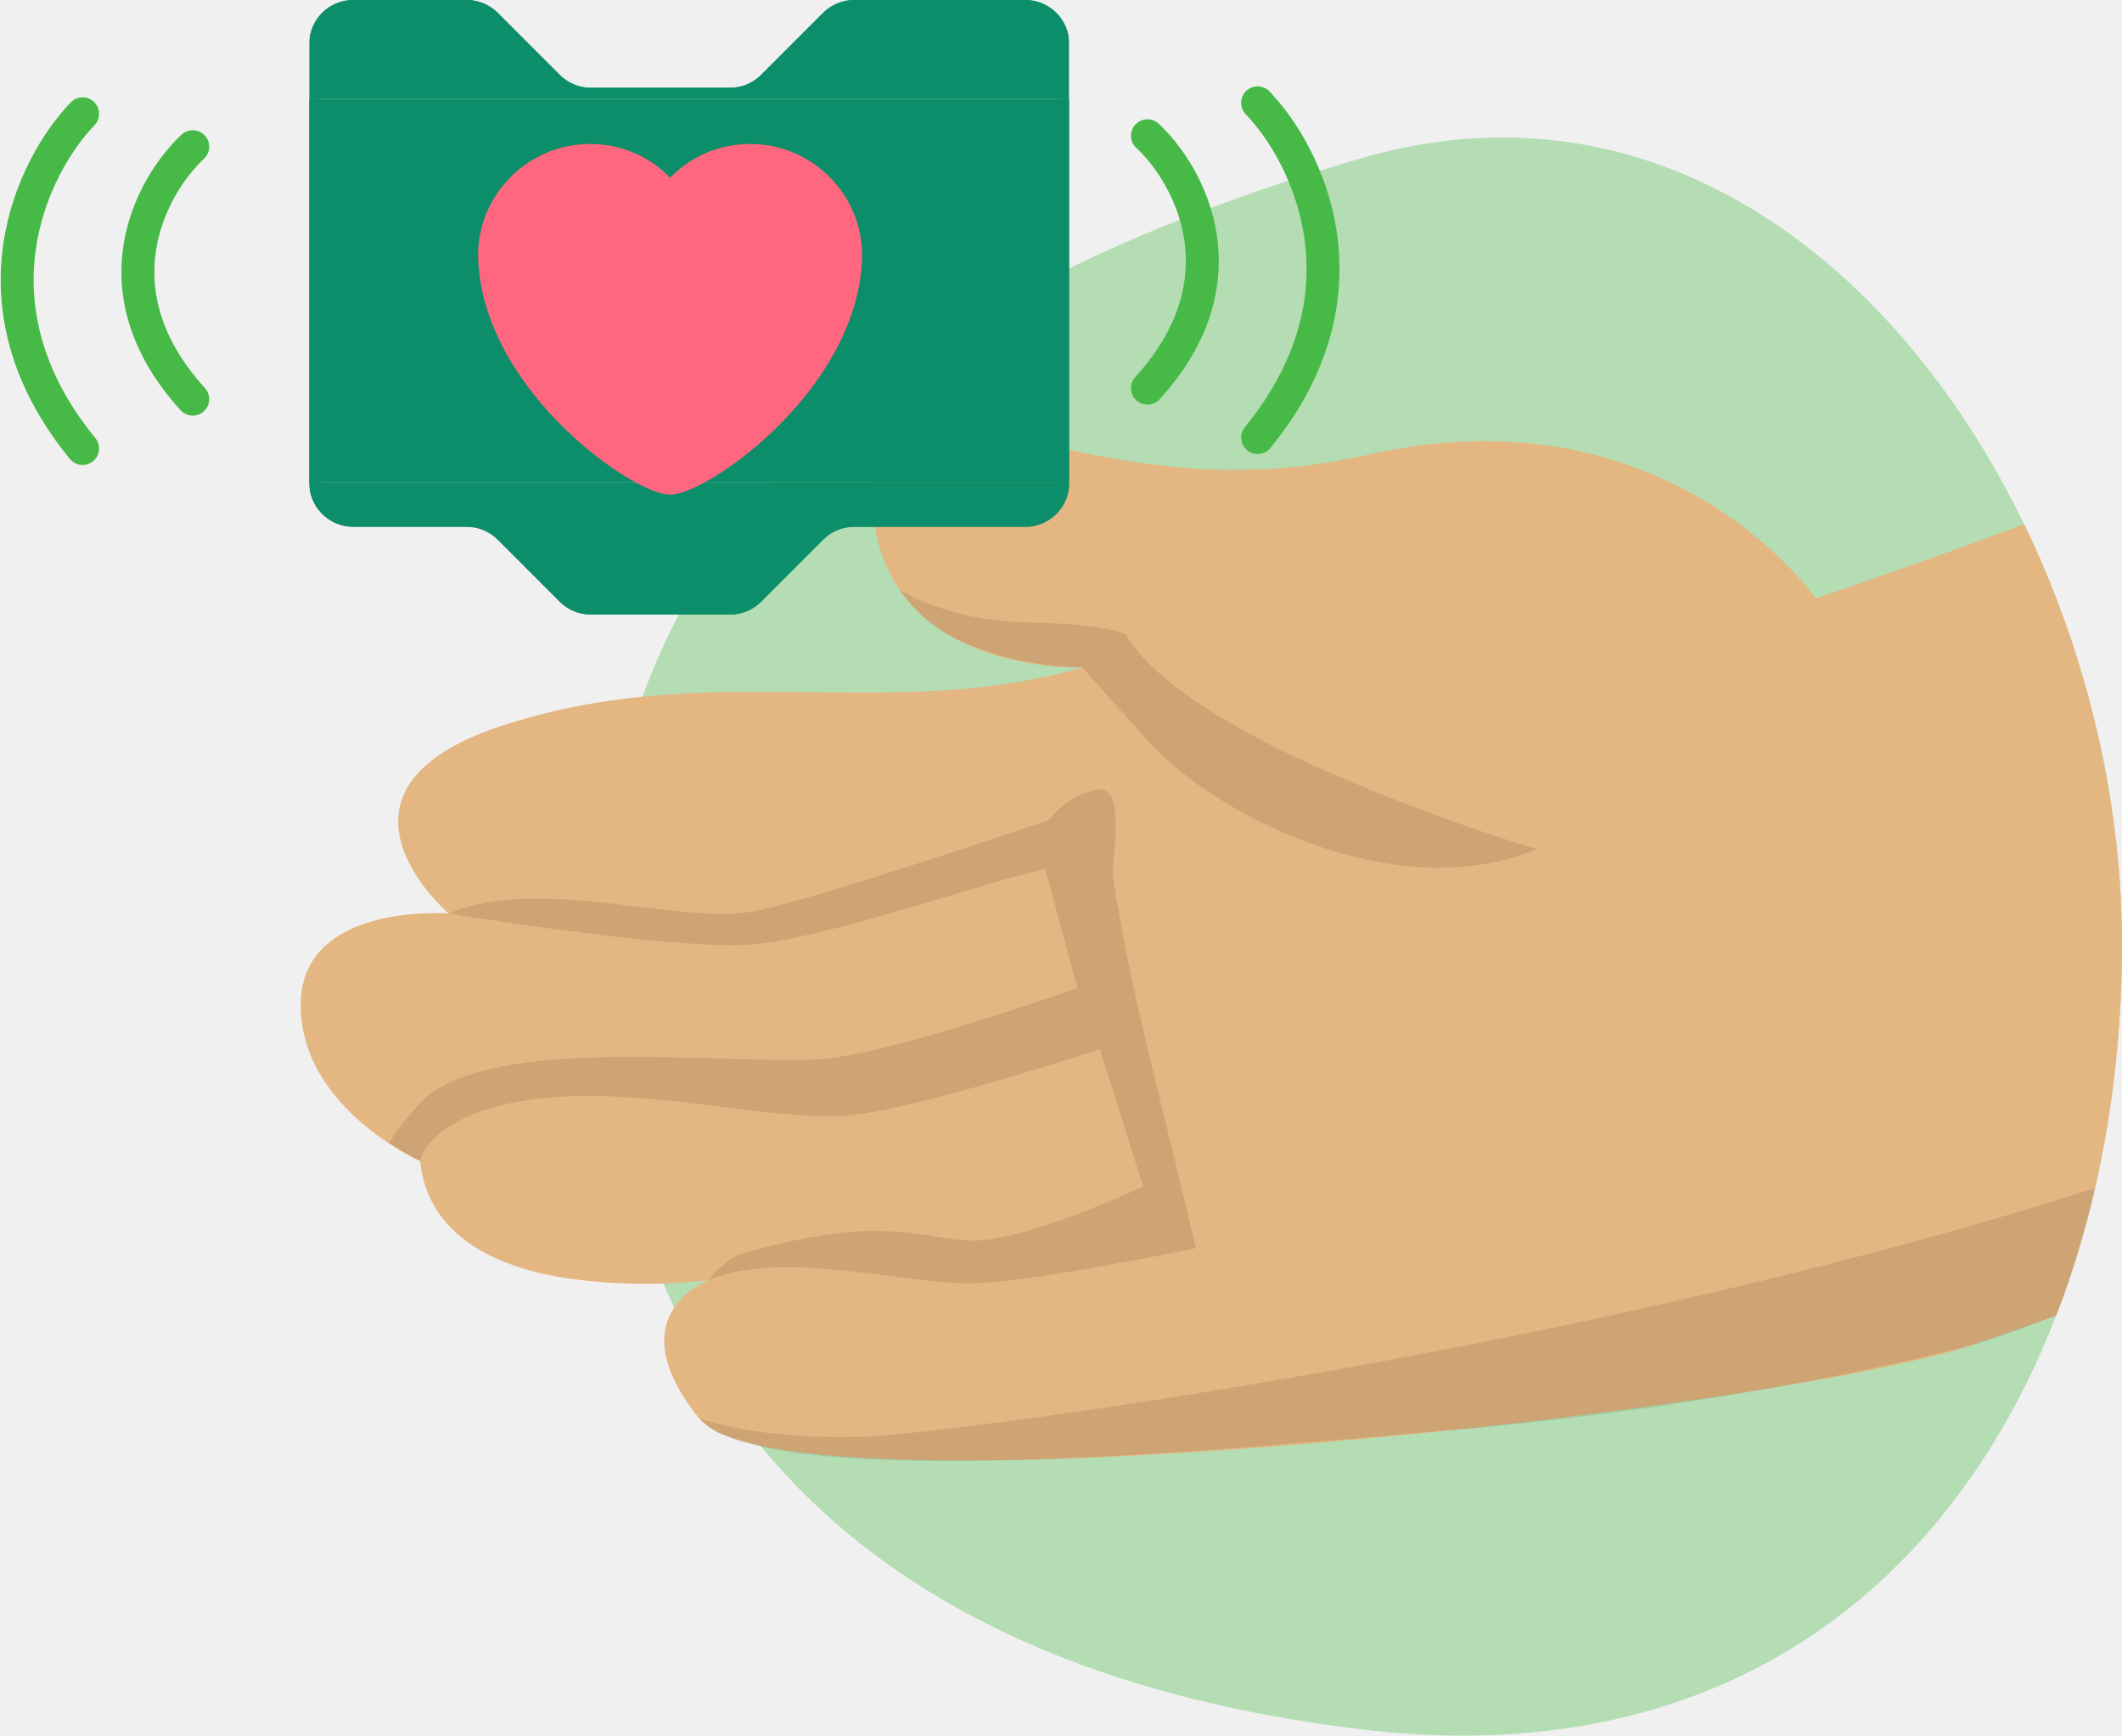
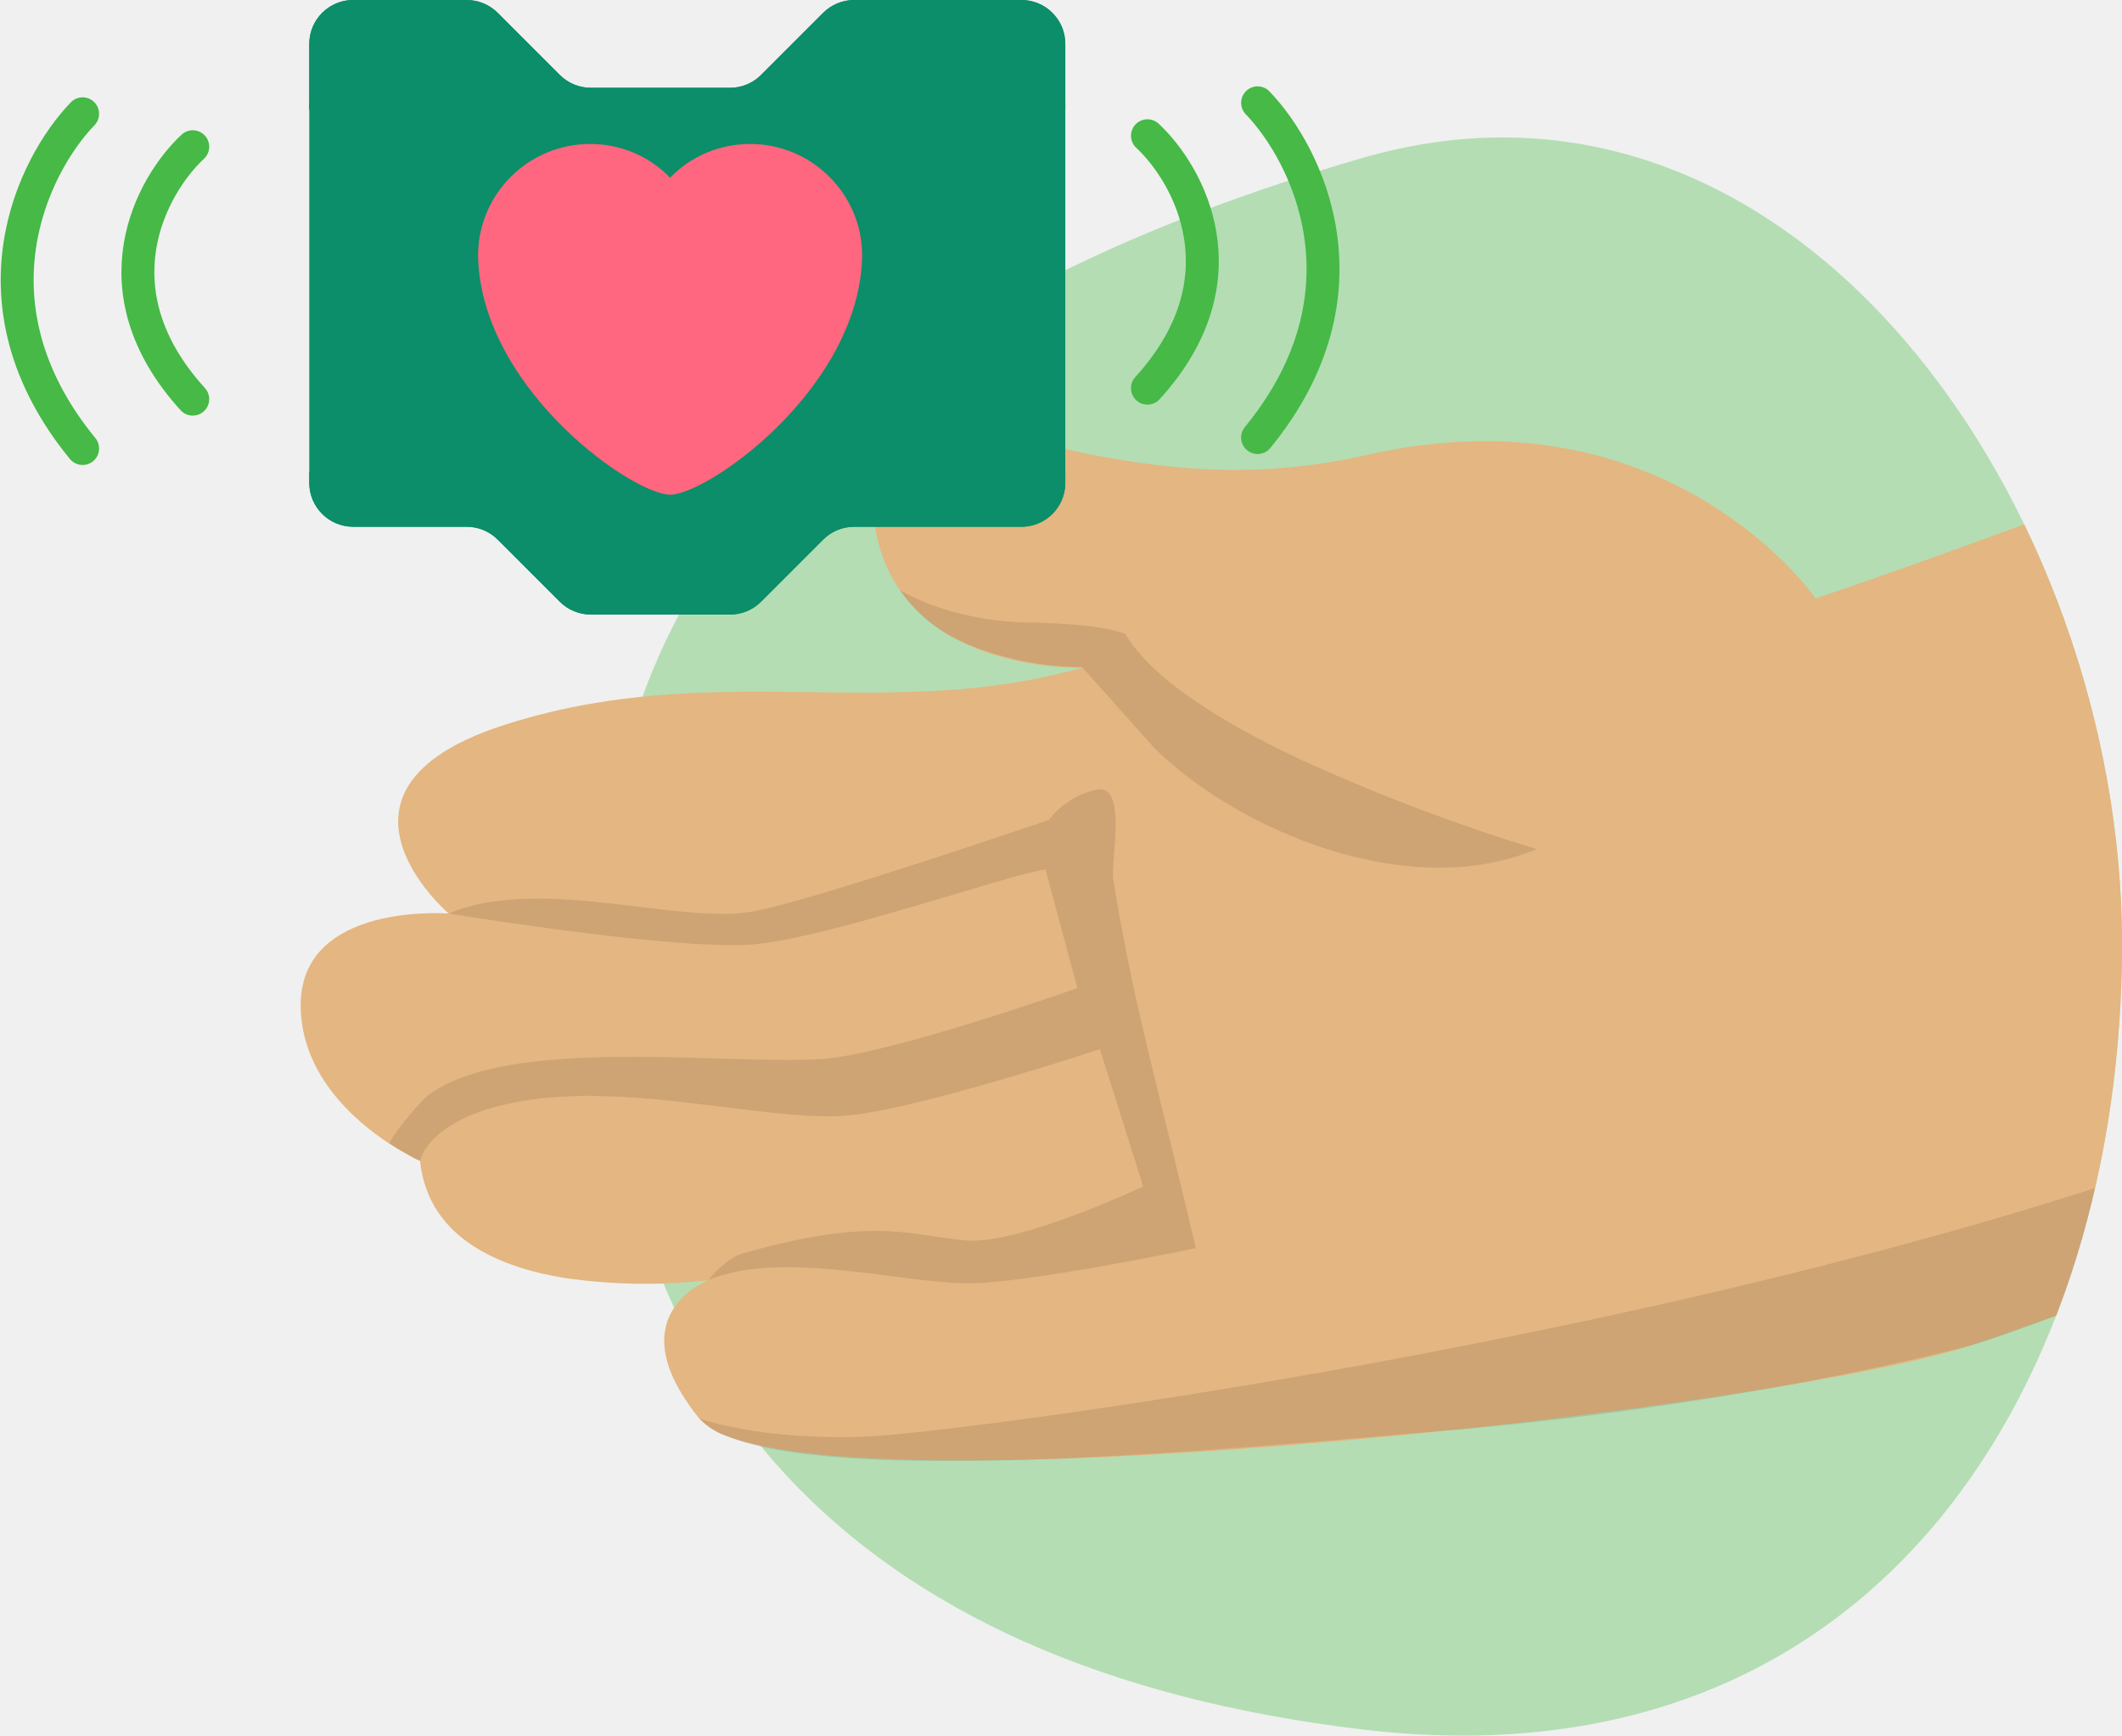
<svg xmlns="http://www.w3.org/2000/svg" width="247" height="202" viewBox="0 0 247 202" fill="none">
  <path opacity="0.4" d="M247 109.842C247 160.34 218.901 208.503 158.5 201.278C98.099 194.052 70 160.34 70 109.842C70 59.343 107.816 33.136 158.5 18.406C209.184 3.677 247 59.343 247 109.842Z" fill="#59C059" />
  <mask id="mask0_234_6944" style="mask-type:alpha" maskUnits="userSpaceOnUse" x="-18" y="16" width="265" height="186">
    <path fill-rule="evenodd" clip-rule="evenodd" d="M120.75 191.724C107.566 199.852 90.87 203.714 70.5 201.278C10.099 194.052 -18 160.34 -18 109.842C-18 59.343 19.816 33.136 70.5 18.406C91.479 12.309 110.254 18.273 125.055 30.94C135.265 26.009 146.523 21.887 158.5 18.406C209.184 3.676 247 59.343 247 109.842C247 160.34 218.901 208.503 158.5 201.278C144.099 199.555 131.535 196.326 120.75 191.724Z" fill="#59C059" />
  </mask>
  <g mask="url(#mask0_234_6944)">
    <path d="M52.22 106.321C52.22 106.321 35.02 104.955 35 116.962C35 124.998 41.205 130.411 45.325 133.11L45.462 133.185C46.357 133.78 47.156 134.231 47.758 134.552L47.942 134.654C48.42 134.9 48.742 135.051 48.851 135.099H48.892C49.801 143.846 57.666 147.4 65.558 148.712C71.163 149.542 76.853 149.638 82.484 148.999C81.958 149.197 71.885 153.277 81.356 165.044C82.214 165.983 83.295 166.688 84.499 167.095L84.773 167.204C90.649 169.418 102.416 170.156 116.889 169.938H117.265C130.562 169.712 146.107 168.66 161.407 167.204C163.853 166.978 166.293 166.726 168.718 166.459H168.957C182.87 164.983 196.229 163.193 207.121 161.388L207.62 161.3C217.418 159.666 225.167 158.012 229.424 156.584C232.984 155.395 236.797 154.042 240.747 152.607C247.518 150.14 254.666 147.406 261.52 144.714C261.538 144.649 261.552 144.583 261.561 144.516C262.374 140.251 263.009 135.891 263.426 131.442C265.254 112.519 262.969 93.424 256.73 75.466C254.229 68.284 251.816 61.737 249.5 55.764C247.648 56.496 245.735 57.241 243.767 57.986C224.832 65.127 211.35 69.658 211.35 69.658C211.35 69.658 194.268 44.885 159.056 52.963C152.019 54.563 144.776 55.058 137.586 54.432C132.647 53.979 127.746 53.171 122.922 52.013C122.898 52.017 122.872 52.017 122.847 52.013C120.982 51.589 119.239 51.152 117.599 50.762C107.842 48.404 102.143 47.345 101.623 56.079C101.589 56.619 101.582 57.206 101.589 57.822C101.6 58.834 101.673 59.845 101.808 60.849C101.808 60.849 101.808 60.883 101.808 60.904C102.172 63.816 103.249 66.593 104.944 68.988C106.72 71.382 109.048 73.311 111.73 74.612L111.798 74.646C117.695 77.606 124.234 77.715 125.69 77.701H125.984C106.393 83.278 88.804 78.446 68.892 81.883C65.621 82.44 62.391 83.216 59.224 84.207C35.144 91.663 52.22 106.321 52.22 106.321Z" fill="#E4B681" />
    <path opacity="0.1" d="M70.799 123.024C80.031 122.86 89.727 123.633 95.624 123.257C103.557 122.744 125.41 114.995 125.41 114.995L121.686 101.177C116.732 101.976 96.335 109.199 87.561 109.924C84.083 110.204 77.872 109.712 71.612 109.008C61.964 107.915 52.206 106.322 52.206 106.322C57.823 103.972 64.889 104.443 71.585 105.208C77.591 105.892 83.29 106.808 87.404 106.124C93.95 105.044 122.096 95.429 122.096 95.429C123.465 93.629 125.433 92.379 127.644 91.903C131.3 91.151 129.257 100.35 129.565 102.277C131.888 116.539 134.156 123.94 139.199 145.262C139.199 145.262 119.158 149.478 112.365 149.362C104.897 149.273 90.718 145.46 82.498 148.979C82.982 148.287 83.575 147.678 84.254 147.175C84.884 146.582 85.638 146.136 86.461 145.87C101.993 141.496 105.99 143.82 112.427 144.373C118.577 144.92 133.07 138.093 133.07 138.093L128.027 122.109C128.027 122.109 105.703 129.482 97.961 129.885C90.93 130.248 80.325 127.835 70.232 127.576C67.509 127.48 64.783 127.603 62.08 127.945C49.972 129.585 48.885 135.086 48.885 135.086H48.844C48.53 134.962 48.226 134.813 47.935 134.642L47.751 134.539C46.938 134.088 45.954 133.487 45.53 133.227L45.455 133.173L45.318 133.097C46.207 131.177 49.418 127.835 49.418 127.835C53.675 124.2 62.032 123.188 70.799 123.024ZM119.663 72.454C128.915 72.597 131.013 73.821 131.013 73.821C134.136 79.103 142.377 84.14 151.157 88.295C160.146 92.421 169.404 95.938 178.866 98.819C170.926 102.181 161.516 101.327 153.002 98.327C145.575 95.716 138.83 91.493 134.341 87.031L125.95 77.641H125.321C120.859 77.528 116.457 76.587 112.338 74.866L111.778 74.593L111.709 74.559C108.995 73.31 106.655 71.371 104.924 68.934L104.753 68.682C104.753 68.682 110.432 72.31 119.677 72.447L119.663 72.454ZM130.733 83.238C130.702 83.21 130.672 83.18 130.644 83.149C130.261 82.766 129.681 82.117 129.059 81.379C129.565 81.946 130.138 82.568 130.747 83.231L130.733 83.238Z" fill="black" />
    <path opacity="0.1" d="M81.356 165.067C82.245 165.968 83.317 166.668 84.5 167.117L84.773 167.226C90.984 169.707 103.038 170.274 116.889 169.96H117.265C131.614 169.598 147.864 168.265 161.393 167.096L168.718 166.454H168.958C183.724 165.176 196.735 163.256 207.121 161.383L207.62 161.295C217.74 159.449 225.297 157.659 229.424 156.579C231.222 156.114 235.356 154.638 240.747 152.602C246.658 150.367 254.065 147.476 261.561 144.511C262.374 140.246 263.009 135.886 263.426 131.437C231.365 143.738 192.047 152.704 160.02 158.602C129.906 164.144 106.229 166.96 101.063 167.192C88.306 167.705 81.356 165.067 81.356 165.067Z" fill="black" />
  </g>
-   <g clip-path="url(#clip0_234_6944)">
-     <g filter="url(#filter0_d_234_6944)">
-       <mask id="path-6-inside-1_234_6944" fill="white">
-         <path fill-rule="evenodd" clip-rule="evenodd" d="M41.109 0C38.288 0 36 2.287 36 5.109V12.773H67.933H99.865H124.454V5.109C124.454 2.287 122.166 0 119.345 0H99.865H99.427C98.072 0 96.773 0.538 95.814 1.496L88.589 8.722C87.631 9.68 86.331 10.219 84.976 10.219H68.772C67.417 10.219 66.117 9.68 65.159 8.722L57.933 1.496C56.975 0.538 55.676 0 54.321 0H41.109Z" />
-       </mask>
-       <path fill-rule="evenodd" clip-rule="evenodd" d="M41.109 0C38.288 0 36 2.287 36 5.109V12.773H67.933H99.865H124.454V5.109C124.454 2.287 122.166 0 119.345 0H99.865H99.427C98.072 0 96.773 0.538 95.814 1.496L88.589 8.722C87.631 9.68 86.331 10.219 84.976 10.219H68.772C67.417 10.219 66.117 9.68 65.159 8.722L57.933 1.496C56.975 0.538 55.676 0 54.321 0H41.109Z" fill="#0B8E69" />
-       <path d="M36 12.773H34.723V14.05H36V12.773ZM124.454 12.773V14.05H125.731V12.773H124.454ZM95.814 1.496L94.911 0.593V0.593L95.814 1.496ZM88.589 8.722L87.686 7.819L88.589 8.722ZM65.159 8.722L66.062 7.819L66.062 7.819L65.159 8.722ZM57.933 1.496L58.837 0.593V0.593L57.933 1.496ZM37.277 5.109C37.277 2.993 38.993 1.277 41.109 1.277V-1.277C37.582 -1.277 34.723 1.582 34.723 5.109H37.277ZM37.277 12.773V5.109H34.723V12.773H37.277ZM67.933 11.496H36V14.05H67.933V11.496ZM99.865 11.496H67.933V14.05H99.865V11.496ZM124.454 11.496H99.865V14.05H124.454V11.496ZM123.176 5.109V12.773H125.731V5.109H123.176ZM119.345 1.277C121.461 1.277 123.176 2.993 123.176 5.109H125.731C125.731 1.582 122.872 -1.277 119.345 -1.277V1.277ZM99.865 1.277H119.345V-1.277H99.865V1.277ZM99.427 1.277H99.865V-1.277H99.427V1.277ZM96.718 2.4C97.436 1.681 98.411 1.277 99.427 1.277V-1.277C97.733 -1.277 96.109 -0.604 94.911 0.593L96.718 2.4ZM89.492 9.625L96.718 2.4L94.911 0.593L87.686 7.819L89.492 9.625ZM84.976 11.496C86.67 11.496 88.294 10.823 89.492 9.625L87.686 7.819C86.967 8.537 85.992 8.941 84.976 8.941V11.496ZM68.772 11.496H84.976V8.941H68.772V11.496ZM64.256 9.625C65.454 10.823 67.078 11.496 68.772 11.496V8.941C67.755 8.941 66.781 8.537 66.062 7.819L64.256 9.625ZM57.03 2.4L64.256 9.625L66.062 7.819L58.837 0.593L57.03 2.4ZM54.321 1.277C55.337 1.277 56.312 1.681 57.03 2.4L58.837 0.593C57.639 -0.604 56.014 -1.277 54.321 -1.277V1.277ZM41.109 1.277H54.321V-1.277H41.109V1.277Z" fill="#0B8E69" mask="url(#path-6-inside-1_234_6944)" />
-     </g>
-   </g>
-   <rect width="88.437" height="44.706" transform="translate(36 11.4958)" fill="#0B8E69" />
-   <line y1="-0.639" x2="44.706" y2="-0.639" transform="matrix(-1.19249e-08 -1 -1 1.19249e-08 36 56.2016)" stroke="#0B8E69" stroke-width="1.277" />
-   <path d="M47.322 28.228V38.794H50.224V34.032C50.224 33.555 50.272 33.113 50.367 32.704C50.462 32.295 50.619 31.941 50.837 31.641C51.069 31.328 51.368 31.082 51.736 30.905C52.104 30.728 52.554 30.64 53.085 30.64C53.262 30.64 53.446 30.653 53.637 30.681C53.828 30.694 53.991 30.715 54.127 30.742V28.044C53.896 27.976 53.685 27.942 53.494 27.942C53.126 27.942 52.772 27.997 52.431 28.105C52.09 28.215 51.77 28.371 51.471 28.576C51.171 28.766 50.905 29.005 50.673 29.291C50.442 29.563 50.258 29.863 50.122 30.19H50.081V28.228H47.322ZM62.018 32.377H57.297C57.311 32.172 57.352 31.941 57.42 31.682C57.501 31.423 57.631 31.178 57.808 30.946C57.999 30.715 58.244 30.524 58.544 30.374C58.857 30.21 59.245 30.129 59.709 30.129C60.417 30.129 60.942 30.32 61.282 30.701C61.636 31.082 61.882 31.641 62.018 32.377ZM57.297 34.216H64.92C64.975 33.399 64.906 32.615 64.716 31.866C64.525 31.117 64.212 30.449 63.776 29.863C63.353 29.277 62.808 28.814 62.141 28.473C61.473 28.119 60.69 27.942 59.79 27.942C58.986 27.942 58.251 28.085 57.583 28.371C56.929 28.657 56.364 29.052 55.887 29.557C55.41 30.047 55.042 30.633 54.783 31.314C54.524 31.995 54.395 32.731 54.395 33.521C54.395 34.339 54.518 35.088 54.763 35.769C55.022 36.451 55.383 37.036 55.846 37.527C56.309 38.017 56.875 38.399 57.542 38.671C58.21 38.93 58.959 39.06 59.79 39.06C60.989 39.06 62.011 38.787 62.856 38.242C63.701 37.697 64.327 36.791 64.736 35.524H62.181C62.086 35.851 61.827 36.164 61.405 36.464C60.983 36.75 60.478 36.893 59.892 36.893C59.075 36.893 58.448 36.682 58.012 36.26C57.576 35.837 57.338 35.156 57.297 34.216ZM68.889 35.361H66.13C66.157 36.069 66.314 36.662 66.6 37.139C66.9 37.602 67.275 37.977 67.724 38.263C68.188 38.549 68.712 38.753 69.298 38.876C69.884 38.998 70.483 39.06 71.096 39.06C71.696 39.06 72.282 38.998 72.854 38.876C73.44 38.767 73.958 38.569 74.407 38.283C74.857 37.997 75.218 37.622 75.49 37.159C75.776 36.682 75.92 36.096 75.92 35.401C75.92 34.911 75.824 34.502 75.633 34.175C75.443 33.835 75.191 33.555 74.877 33.337C74.564 33.106 74.203 32.922 73.794 32.786C73.399 32.649 72.99 32.533 72.568 32.438C72.159 32.343 71.757 32.254 71.362 32.172C70.967 32.091 70.613 32.002 70.299 31.907C70 31.798 69.754 31.662 69.564 31.498C69.373 31.335 69.278 31.123 69.278 30.864C69.278 30.646 69.332 30.476 69.441 30.354C69.55 30.217 69.68 30.115 69.829 30.047C69.993 29.979 70.17 29.938 70.361 29.924C70.552 29.897 70.729 29.884 70.892 29.884C71.41 29.884 71.859 29.986 72.241 30.19C72.622 30.381 72.834 30.756 72.874 31.314H75.633C75.579 30.66 75.409 30.122 75.123 29.7C74.85 29.264 74.503 28.916 74.08 28.657C73.658 28.398 73.174 28.215 72.629 28.105C72.098 27.997 71.546 27.942 70.974 27.942C70.402 27.942 69.843 27.997 69.298 28.105C68.753 28.201 68.263 28.378 67.826 28.637C67.391 28.882 67.036 29.223 66.764 29.659C66.505 30.095 66.376 30.653 66.376 31.335C66.376 31.798 66.471 32.193 66.662 32.52C66.852 32.833 67.104 33.099 67.418 33.317C67.731 33.521 68.085 33.692 68.481 33.828C68.889 33.95 69.305 34.059 69.727 34.155C70.763 34.373 71.567 34.591 72.139 34.809C72.725 35.027 73.017 35.354 73.017 35.79C73.017 36.049 72.956 36.267 72.834 36.444C72.711 36.607 72.554 36.744 72.364 36.853C72.186 36.948 71.982 37.023 71.75 37.077C71.532 37.118 71.321 37.139 71.117 37.139C70.831 37.139 70.552 37.105 70.279 37.036C70.02 36.968 69.788 36.866 69.584 36.73C69.38 36.58 69.209 36.396 69.073 36.178C68.951 35.947 68.889 35.674 68.889 35.361ZM84.73 32.377H80.009C80.023 32.172 80.064 31.941 80.132 31.682C80.214 31.423 80.343 31.178 80.52 30.946C80.711 30.715 80.956 30.524 81.256 30.374C81.569 30.21 81.957 30.129 82.421 30.129C83.129 30.129 83.654 30.32 83.994 30.701C84.349 31.082 84.594 31.641 84.73 32.377ZM80.009 34.216H87.632C87.687 33.399 87.619 32.615 87.428 31.866C87.237 31.117 86.924 30.449 86.488 29.863C86.065 29.277 85.52 28.814 84.853 28.473C84.185 28.119 83.402 27.942 82.502 27.942C81.699 27.942 80.963 28.085 80.295 28.371C79.641 28.657 79.076 29.052 78.599 29.557C78.122 30.047 77.754 30.633 77.496 31.314C77.237 31.995 77.107 32.731 77.107 33.521C77.107 34.339 77.23 35.088 77.475 35.769C77.734 36.451 78.095 37.036 78.558 37.527C79.021 38.017 79.587 38.399 80.254 38.671C80.922 38.93 81.671 39.06 82.502 39.06C83.701 39.06 84.723 38.787 85.568 38.242C86.413 37.697 87.04 36.791 87.448 35.524H84.894C84.798 35.851 84.539 36.164 84.117 36.464C83.695 36.75 83.191 36.893 82.605 36.893C81.787 36.893 81.16 36.682 80.725 36.26C80.288 35.837 80.05 35.156 80.009 34.216ZM93.032 28.228V25.06H90.13V28.228H88.372V30.17H90.13V36.403C90.13 36.934 90.219 37.364 90.396 37.691C90.573 38.017 90.811 38.27 91.111 38.447C91.424 38.624 91.779 38.74 92.174 38.794C92.582 38.862 93.012 38.896 93.461 38.896C93.747 38.896 94.04 38.889 94.34 38.876C94.64 38.862 94.912 38.835 95.157 38.794V36.546C95.021 36.573 94.878 36.594 94.728 36.607C94.578 36.621 94.422 36.628 94.258 36.628C93.768 36.628 93.441 36.546 93.277 36.383C93.114 36.219 93.032 35.892 93.032 35.401V30.17H95.157V28.228H93.032ZM105.905 28.228V25.06H103.003V28.228H101.245V30.17H103.003V36.403C103.003 36.934 103.091 37.364 103.269 37.691C103.446 38.017 103.684 38.27 103.984 38.447C104.297 38.624 104.651 38.74 105.047 38.794C105.455 38.862 105.884 38.896 106.334 38.896C106.62 38.896 106.913 38.889 107.213 38.876C107.513 38.862 107.785 38.835 108.03 38.794V36.546C107.894 36.573 107.751 36.594 107.601 36.607C107.451 36.621 107.295 36.628 107.131 36.628C106.641 36.628 106.314 36.546 106.15 36.383C105.987 36.219 105.905 35.892 105.905 35.401V30.17H108.03V28.228H105.905ZM112.395 26.593V24.202H109.493V26.593H112.395ZM109.493 28.228V38.794H112.395V28.228H109.493Z" fill="#0B8E69" />
-   <line x1="123.798" y1="56.202" x2="123.798" y2="11.496" stroke="#0B8E69" stroke-width="1.277" />
-   <g clip-path="url(#clip1_234_6944)">
-     <mask id="path-11-inside-2_234_6944" fill="white">
-       <path fill-rule="evenodd" clip-rule="evenodd" d="M36 54.924V56.198C36 59.02 38.288 61.307 41.109 61.307H54.321C55.676 61.307 56.975 61.845 57.933 62.804L65.159 70.029C66.117 70.987 67.417 71.526 68.772 71.526H84.976C86.331 71.526 87.631 70.987 88.589 70.029L95.814 62.804C96.773 61.845 98.072 61.307 99.427 61.307H99.866L99.865 61.311H119.345C122.166 61.311 124.454 59.023 124.454 56.202V54.925H99.865L99.866 54.924H36Z" />
+   <rect width="88" height="43" transform="translate(36 12)" fill="#0B8E69" />
+   <mask id="path-6-inside-1_234_6944" fill="white">
+     <path fill-rule="evenodd" clip-rule="evenodd" d="M36 54.924V56.198C36 59.02 38.288 61.307 41.109 61.307H54.321C55.676 61.307 56.975 61.845 57.933 62.804L65.159 70.029C66.117 70.987 67.417 71.526 68.772 71.526H84.976C86.331 71.526 87.631 70.987 88.589 70.029L95.814 62.804C96.773 61.845 98.072 61.307 99.427 61.307H99.866V61.311H118.891C121.713 61.311 124 59.023 124 56.202V54.924H99.866H36Z" />
+   </mask>
+   <path fill-rule="evenodd" clip-rule="evenodd" d="M36 54.924V56.198C36 59.02 38.288 61.307 41.109 61.307H54.321C55.676 61.307 56.975 61.845 57.933 62.804L65.159 70.029C66.117 70.987 67.417 71.526 68.772 71.526H84.976C86.331 71.526 87.631 70.987 88.589 70.029L95.814 62.804C96.773 61.845 98.072 61.307 99.427 61.307H99.866V61.311H118.891C121.713 61.311 124 59.023 124 56.202V54.924H99.866H36Z" fill="#0B8E69" />
+   <path d="M36 54.924V53.647H34.723V54.924H36ZM57.933 62.804L58.837 61.9L58.837 61.9L57.933 62.804ZM65.159 70.029L64.256 70.932L64.256 70.932L65.159 70.029ZM88.589 70.029L89.492 70.932L89.492 70.932L88.589 70.029ZM95.814 62.804L96.718 63.707L96.718 63.707L95.814 62.804ZM99.866 61.307H101.143V60.03H99.866V61.307ZM99.866 61.311H98.588V62.588H99.866V61.311ZM124 54.924H125.277V53.647H124V54.924ZM37.277 56.198V54.924H34.723V56.198H37.277ZM41.109 60.03C38.993 60.03 37.277 58.314 37.277 56.198H34.723C34.723 59.725 37.582 62.584 41.109 62.584V60.03ZM54.321 60.03H41.109V62.584H54.321V60.03ZM58.837 61.9C57.639 60.703 56.014 60.03 54.321 60.03V62.584C55.337 62.584 56.312 62.988 57.03 63.707L58.837 61.9ZM66.062 69.126L58.837 61.9L57.03 63.707L64.256 70.932L66.062 69.126ZM68.772 70.248C67.755 70.248 66.781 69.845 66.062 69.126L64.256 70.932C65.454 72.13 67.078 72.803 68.772 72.803V70.248ZM84.976 70.248H68.772V72.803H84.976V70.248ZM87.686 69.126C86.967 69.845 85.992 70.248 84.976 70.248V72.803C86.67 72.803 88.294 72.13 89.492 70.932L87.686 69.126ZM94.911 61.9L87.686 69.126L89.492 70.932L96.718 63.707L94.911 61.9ZM99.427 60.03C97.733 60.03 96.109 60.703 94.911 61.9L96.718 63.707C97.436 62.988 98.411 62.584 99.427 62.584V60.03ZM99.866 60.03H99.427V62.584H99.866V60.03ZM101.143 61.311V61.307H98.588V61.311H101.143ZM118.891 60.034H99.866V62.588H118.891V60.034ZM122.723 56.202C122.723 58.318 121.007 60.034 118.891 60.034V62.588C122.418 62.588 125.277 59.729 125.277 56.202H122.723ZM122.723 54.924V56.202H125.277V54.924H122.723ZM99.866 56.202H124V53.647H99.866V56.202ZM36 56.202H99.866V53.647H36V56.202Z" fill="#0B8E69" mask="url(#path-6-inside-1_234_6944)" />
+   <g filter="url(#filter0_d_234_6944)">
+     <mask id="path-8-inside-2_234_6944" fill="white">
+       <path fill-rule="evenodd" clip-rule="evenodd" d="M41.109 0C38.288 0 36 2.287 36 5.109V12.773H67.933H99.865H124V5.109C124 2.287 121.713 0 118.891 0H99.865H99.427C98.072 0 96.773 0.538 95.814 1.496L88.589 8.722C87.631 9.68 86.331 10.219 84.976 10.219H68.772C67.417 10.219 66.117 9.68 65.159 8.722L57.933 1.496C56.975 0.538 55.676 0 54.321 0H41.109Z" />
    </mask>
-     <path fill-rule="evenodd" clip-rule="evenodd" d="M36 54.924V56.198C36 59.02 38.288 61.307 41.109 61.307H54.321C55.676 61.307 56.975 61.845 57.933 62.804L65.159 70.029C66.117 70.987 67.417 71.526 68.772 71.526H84.976C86.331 71.526 87.631 70.987 88.589 70.029L95.814 62.804C96.773 61.845 98.072 61.307 99.427 61.307H99.866L99.865 61.311H119.345C122.166 61.311 124.454 59.023 124.454 56.202V54.925H99.865L99.866 54.924H36Z" fill="#0B8E69" />
-     <path d="M36 54.924V53.647H34.723V54.924H36ZM57.933 62.804L58.837 61.9V61.9L57.933 62.804ZM65.159 70.029L64.256 70.932V70.932L65.159 70.029ZM88.589 70.029L89.492 70.932V70.932L88.589 70.029ZM95.814 62.804L96.718 63.707V63.707L95.814 62.804ZM99.866 61.307L101.143 61.31L101.145 60.03H99.866V61.307ZM99.865 61.311L98.588 61.309L98.586 62.588H99.865V61.311ZM124.454 54.925H125.731V53.647H124.454V54.925ZM99.865 54.925L98.6 54.75L98.4 56.202H99.865V54.925ZM99.866 54.924L101.131 55.099L101.332 53.647H99.866V54.924ZM37.277 56.198V54.924H34.723V56.198H37.277ZM41.109 60.03C38.993 60.03 37.277 58.314 37.277 56.198H34.723C34.723 59.725 37.582 62.584 41.109 62.584V60.03ZM54.321 60.03H41.109V62.584H54.321V60.03ZM58.837 61.9C57.639 60.703 56.014 60.03 54.321 60.03V62.584C55.337 62.584 56.312 62.988 57.03 63.707L58.837 61.9ZM66.062 69.126L58.837 61.9L57.03 63.707L64.256 70.932L66.062 69.126ZM68.772 70.248C67.755 70.248 66.781 69.845 66.062 69.126L64.256 70.932C65.454 72.13 67.078 72.803 68.772 72.803V70.248ZM84.976 70.248H68.772V72.803H84.976V70.248ZM87.686 69.126C86.967 69.845 85.992 70.248 84.976 70.248V72.803C86.67 72.803 88.294 72.13 89.492 70.932L87.686 69.126ZM94.911 61.9L87.686 69.126L89.492 70.932L96.718 63.707L94.911 61.9ZM99.427 60.03C97.733 60.03 96.109 60.703 94.911 61.9L96.718 63.707C97.436 62.988 98.411 62.584 99.427 62.584V60.03ZM99.866 60.03H99.427V62.584H99.866V60.03ZM101.143 61.313L101.143 61.31L98.588 61.305L98.588 61.309L101.143 61.313ZM119.345 60.034H99.865V62.588H119.345V60.034ZM123.176 56.202C123.176 58.318 121.461 60.034 119.345 60.034V62.588C122.872 62.588 125.731 59.729 125.731 56.202H123.176ZM123.176 54.925V56.202H125.731V54.925H123.176ZM99.865 56.202H124.454V53.647H99.865V56.202ZM98.6 54.749L98.6 54.75L101.131 55.099L101.131 55.099L98.6 54.749ZM36 56.202H99.866V53.647H36V56.202Z" fill="#0B8E69" mask="url(#path-11-inside-2_234_6944)" />
+     <path fill-rule="evenodd" clip-rule="evenodd" d="M41.109 0C38.288 0 36 2.287 36 5.109V12.773H67.933H99.865H124V5.109C124 2.287 121.713 0 118.891 0H99.865H99.427C98.072 0 96.773 0.538 95.814 1.496L88.589 8.722C87.631 9.68 86.331 10.219 84.976 10.219H68.772C67.417 10.219 66.117 9.68 65.159 8.722L57.933 1.496C56.975 0.538 55.676 0 54.321 0H41.109Z" fill="#0B8E69" />
+     <path d="M36 12.773H34.723V14.05H36V12.773ZM124 12.773V14.05H125.277V12.773H124ZM95.814 1.496L94.911 0.593L94.911 0.593L95.814 1.496ZM88.589 8.722L87.686 7.819L87.686 7.819L88.589 8.722ZM65.159 8.722L66.062 7.819L66.062 7.819L65.159 8.722ZM57.933 1.496L58.837 0.593L58.837 0.593L57.933 1.496ZM37.277 5.109C37.277 2.993 38.993 1.277 41.109 1.277V-1.277C37.582 -1.277 34.723 1.582 34.723 5.109H37.277ZM37.277 12.773V5.109H34.723V12.773H37.277ZM67.933 11.496H36V14.05H67.933V11.496ZM99.865 11.496H67.933V14.05H99.865V11.496ZM124 11.496H99.865V14.05H124V11.496ZM122.723 5.109V12.773H125.277V5.109H122.723ZM118.891 1.277C121.007 1.277 122.723 2.993 122.723 5.109H125.277C125.277 1.582 122.418 -1.277 118.891 -1.277V1.277ZM99.865 1.277H118.891V-1.277H99.865V1.277ZM99.427 1.277H99.865V-1.277H99.427V1.277ZM96.718 2.4C97.436 1.681 98.411 1.277 99.427 1.277V-1.277C97.733 -1.277 96.109 -0.604 94.911 0.593L96.718 2.4ZM89.492 9.625L96.718 2.4L94.911 0.593L87.686 7.819L89.492 9.625ZM84.976 11.496C86.67 11.496 88.294 10.823 89.492 9.625L87.686 7.819C86.967 8.537 85.992 8.941 84.976 8.941V11.496ZM68.772 11.496H84.976V8.941H68.772V11.496ZM64.256 9.625C65.454 10.823 67.078 11.496 68.772 11.496V8.941C67.755 8.941 66.781 8.537 66.062 7.819L64.256 9.625ZM57.03 2.4L64.256 9.625L66.062 7.819L58.837 0.593L57.03 2.4ZM54.321 1.277C55.337 1.277 56.312 1.681 57.03 2.4L58.837 0.593C57.639 -0.604 56.014 -1.277 54.321 -1.277V1.277ZM41.109 1.277H54.321V-1.277H41.109V1.277Z" fill="#0B8E69" mask="url(#path-8-inside-2_234_6944)" />
  </g>
  <path fill-rule="evenodd" clip-rule="evenodd" d="M100.28 31.189C98.974 45.959 82.245 57.575 78.001 57.575C73.758 57.575 57.026 45.959 55.722 31.189C55.685 30.707 55.647 30.225 55.647 29.744C55.647 22.582 61.496 16.757 68.688 16.757C72.338 16.757 75.655 18.24 78.001 20.689C80.348 18.24 83.665 16.757 87.314 16.757C94.504 16.757 100.353 22.582 100.353 29.744C100.353 30.225 100.315 30.707 100.28 31.189Z" fill="#FF6680" />
  <path d="M22.437 17.076C17.618 21.571 10.871 33.74 22.437 46.454" stroke="#46B946" stroke-width="3.832" stroke-linecap="round" />
  <path d="M9.617 13.244C3.869 19.205 -4.178 35.342 9.617 52.202" stroke="#46B946" stroke-width="3.832" stroke-linecap="round" />
  <path d="M133.563 15.799C138.382 20.294 145.129 32.462 133.563 45.177" stroke="#46B946" stroke-width="3.832" stroke-linecap="round" />
  <path d="M146.383 11.967C152.131 17.928 160.178 34.064 146.383 50.925" stroke="#46B946" stroke-width="3.832" stroke-linecap="round" />
  <defs>
-     <filter id="filter0_d_234_6944" x="36" y="0" width="88.454" height="12.773" filterUnits="userSpaceOnUse" color-interpolation-filters="sRGB">
+     <filter id="filter0_d_234_6944" x="36" y="0" width="88" height="12.773" filterUnits="userSpaceOnUse" color-interpolation-filters="sRGB">
      <feFlood flood-opacity="0" result="BackgroundImageFix" />
      <feColorMatrix in="SourceAlpha" type="matrix" values="0 0 0 0 0 0 0 0 0 0 0 0 0 0 0 0 0 0 127 0" result="hardAlpha" />
      <feOffset />
      <feComposite in2="hardAlpha" operator="out" />
      <feColorMatrix type="matrix" values="0 0 0 0 0 0 0 0 0 0 0 0 0 0 0 0 0 0 1 0" />
      <feBlend mode="normal" in2="BackgroundImageFix" result="effect1_dropShadow_234_6944" />
      <feBlend mode="normal" in="SourceGraphic" in2="effect1_dropShadow_234_6944" result="shape" />
    </filter>
-     <clipPath id="clip0_234_6944">
-       <rect width="88.437" height="11.496" fill="white" transform="translate(36)" />
-     </clipPath>
-     <clipPath id="clip1_234_6944">
-       <rect width="88.437" height="15.328" fill="white" transform="translate(36 56.2017)" />
-     </clipPath>
  </defs>
</svg>
